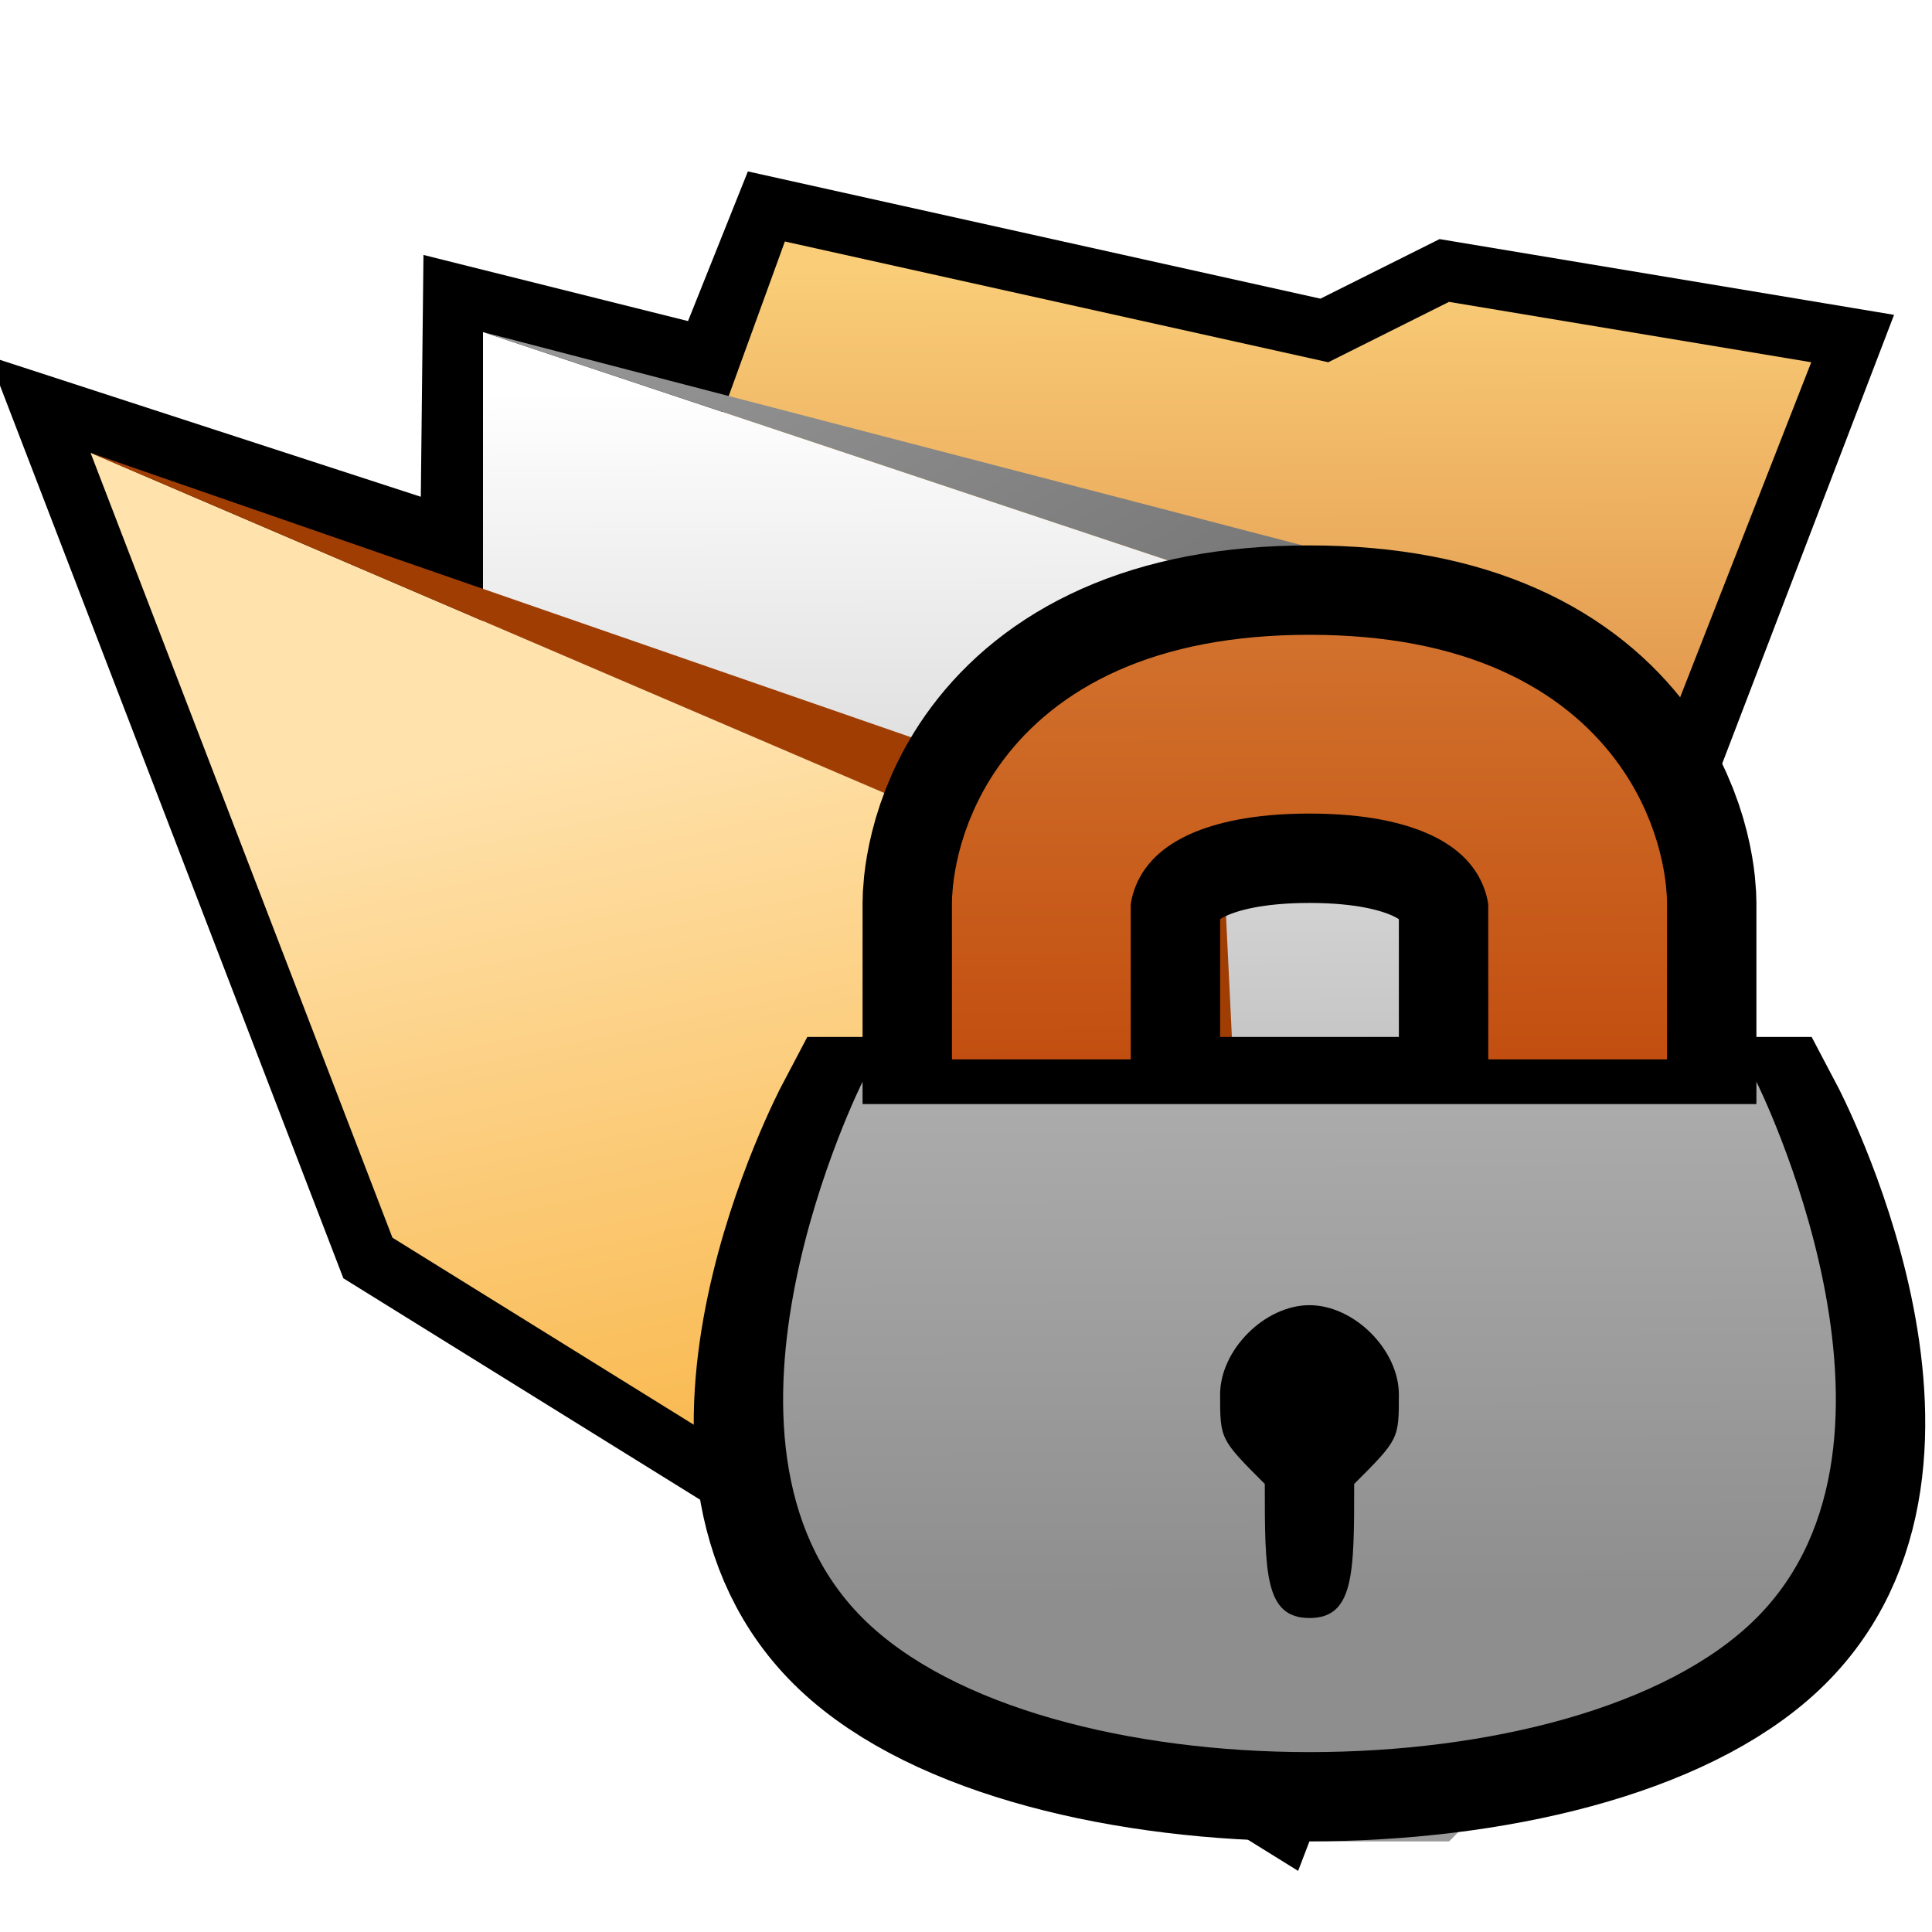
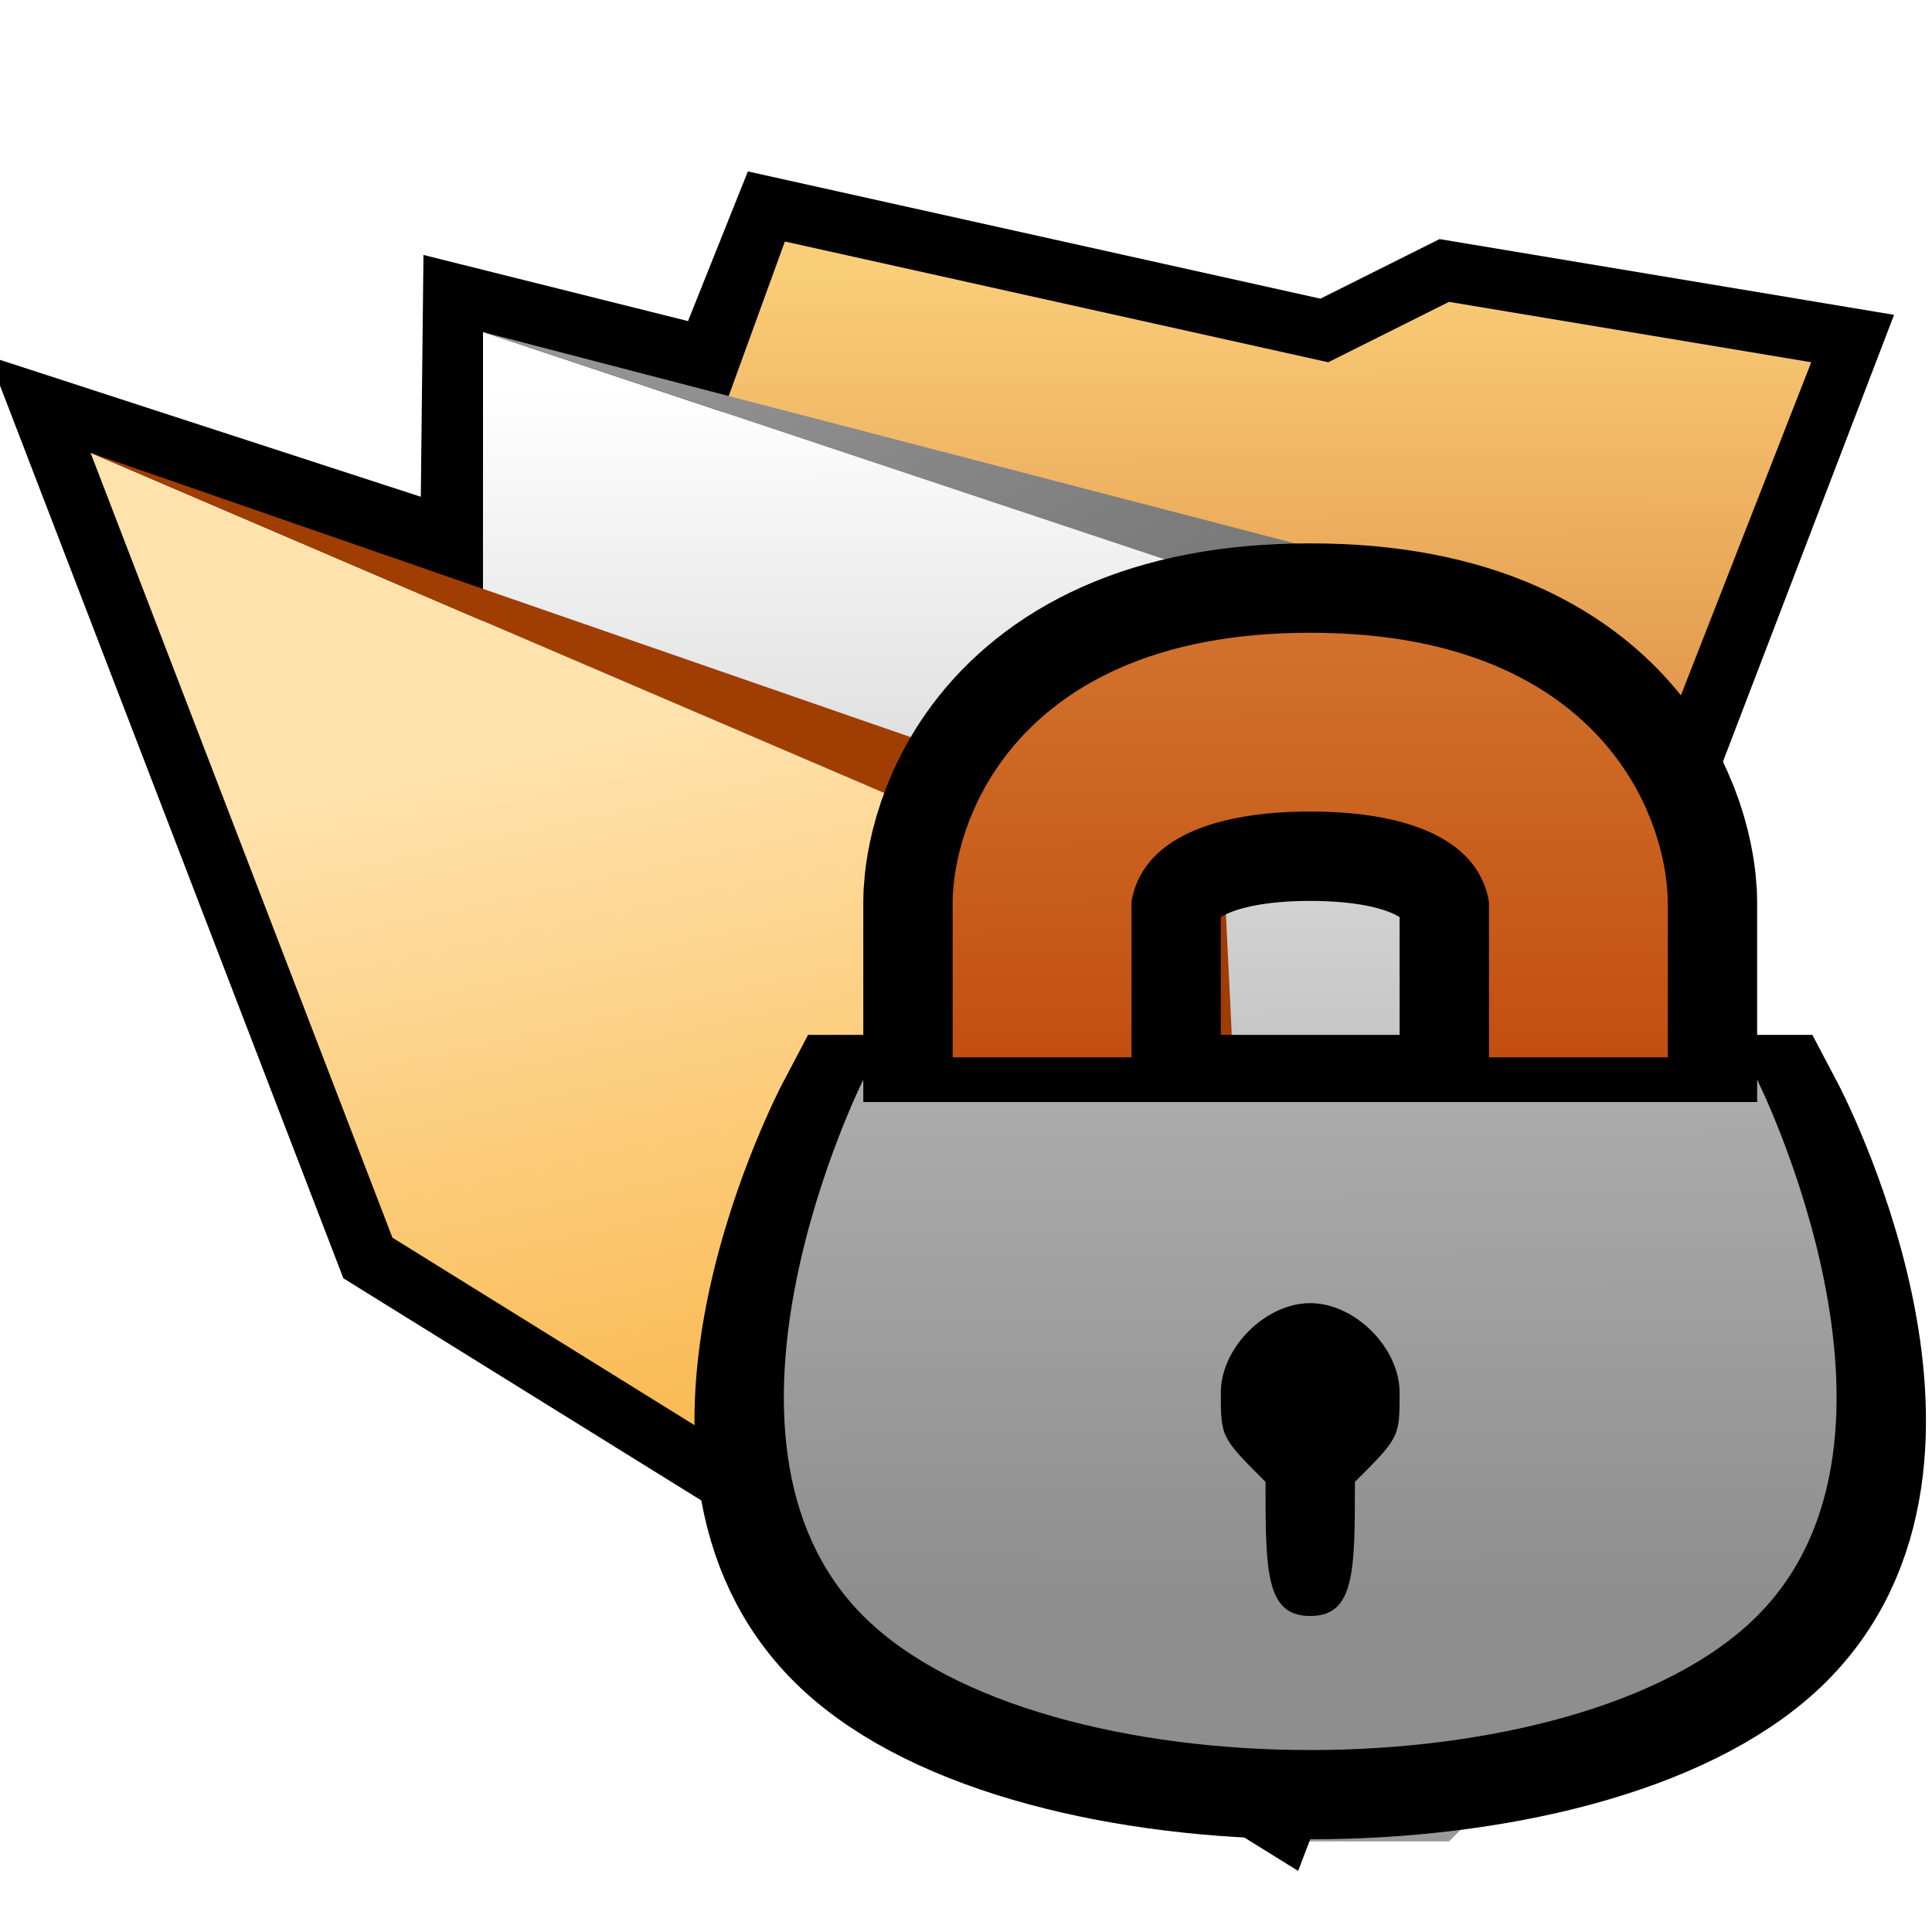
<svg xmlns="http://www.w3.org/2000/svg" xmlns:xlink="http://www.w3.org/1999/xlink" version="1.1" width="64" height="64" color-interpolation="linearRGB" id="svg66">
  <defs id="defs70">
    <linearGradient xlink:href="#gradient0" id="linearGradient897" gradientUnits="userSpaceOnUse" x1="102.6" y1="8.5" x2="102.74" y2="47.07" />
    <linearGradient xlink:href="#gradient1" id="linearGradient899" gradientUnits="userSpaceOnUse" x1="103.24" y1="12.68" x2="103.39" y2="55.34" />
  </defs>
  <g id="g36">
    <path style="fill:#010101; fill-opacity:0.396" d="M42 61H48L52 57H56L62 51L48 47L42 61z" id="path2" />
    <path style="fill:none; stroke:#000000; stroke-width:4" d="M3 15L13 41L42 59L60 12L48 10L44 12L26 8L24 13L16 11L15.91 19.2L3 15z" id="path4" />
    <linearGradient id="gradient0" gradientUnits="userSpaceOnUse" x1="102.6" y1="8.5" x2="102.74" y2="47.07">
      <stop offset="0" stop-color="#face79" id="stop6" />
      <stop offset="1" stop-color="#bc4105" id="stop8" />
    </linearGradient>
    <path style="fill:url(#gradient0)" d="M26 8L14 41L42 58L60 12L48 10L44 12L26 8z" id="path11" />
    <linearGradient id="gradient1" gradientUnits="userSpaceOnUse" x1="103.24" y1="12.68" x2="103.39" y2="55.34">
      <stop offset="0" stop-color="#ffffff" id="stop13" />
      <stop offset="1" stop-color="#8e8e8e" id="stop15" />
    </linearGradient>
    <path style="fill:url(#gradient1)" d="M16 11V41L42 57L49 22L16 11z" id="path18" />
    <linearGradient id="gradient2" gradientUnits="userSpaceOnUse" x1="78.34" y1="-26.66" x2="101.46" y2="12.94">
      <stop offset="0" stop-color="#9a9a9a" id="stop20" />
      <stop offset="1" stop-color="#505050" id="stop22" />
    </linearGradient>
    <path style="fill:url(#gradient2)" d="M16 11L49 22L42 57L52 20.37L16 11z" id="path25" />
    <linearGradient id="gradient3" gradientUnits="userSpaceOnUse" x1="88.52" y1="9.59" x2="97.54" y2="51.29">
      <stop offset="0" stop-color="#ffe2ac" id="stop27" />
      <stop offset="1" stop-color="#f49806" id="stop29" />
    </linearGradient>
    <path style="fill:url(#gradient3)" d="M3 15L13 41L42 59L38 30L3 15z" id="path32" />
    <path style="fill:#a03d03" d="M3 15L38 30L42 59L40.5 28L3 15z" id="path34" />
  </g>
-   <g id="g64" transform="matrix(1.48048,0,0,1.48048,-30.64558,-29.30771)">
+   <g id="g64" transform="matrix(1.48048,0,0,1.48048,-30.62133,-29.37537)">
    <path style="fill:none;stroke:#000000;stroke-width:4" d="m 40,56 c -4,-4 0,-12 0,-12 h 20 c 0,0 4,8 0,12 -4,4 -16,4 -20,0 z" transform="matrix(1,0,0,0.9473,0,3.2114)" id="path38" />
    <path style="fill:none;stroke:#000000;stroke-width:8" d="m 44,48 v -8 c 0,0 0,-4 6,-4 6,0 6,4 6,4 v 8 z" id="path40" />
    <radialGradient id="radialGradient48" gradientUnits="userSpaceOnUse" cx="0" cy="0" r="64" gradientTransform="matrix(0.1562,0,0,0.1562,51,43)">
      <stop offset="0.418" stop-color="#a8a8a8" id="stop42" />
      <stop offset="0.59" stop-color="#272727" id="stop44" />
      <stop offset="0.983" stop-color="#d0d0d0" id="stop46" />
    </radialGradient>
    <path style="fill:none;stroke:url(#linearGradient897);stroke-width:4" d="m 44,48 v -8 c 0,0 0,-4 6,-4 6,0 6,4 6,4 v 8 z" id="path50" />
    <linearGradient id="linearGradient56" gradientUnits="userSpaceOnUse" x1="41.81" y1="8.7" x2="76.73" y2="39.41">
      <stop offset="0.45" stop-color="#f6ed5a" id="stop52" />
      <stop offset="1" stop-color="#555400" id="stop54" />
    </linearGradient>
    <path style="fill:url(#linearGradient899)" d="m 40,56 c -4,-4 0,-12 0,-12 h 20 c 0,0 4,8 0,12 -4,4 -16,4 -20,0 z" id="path58" />
    <path style="fill:#000000" d="m 50,49 c -1,0 -2,1 -2,2 0,1 0,1 1,2 0,2 0,3 1,3 1,0 1,-1 1,-3 1,-1 1,-1 1,-2 0,-1 -1,-2 -2,-2 z" id="path60" />
    <path style="fill:none;stroke:#000000;stroke-width:1" d="M 40,44 H 60" id="path62" />
  </g>
</svg>
